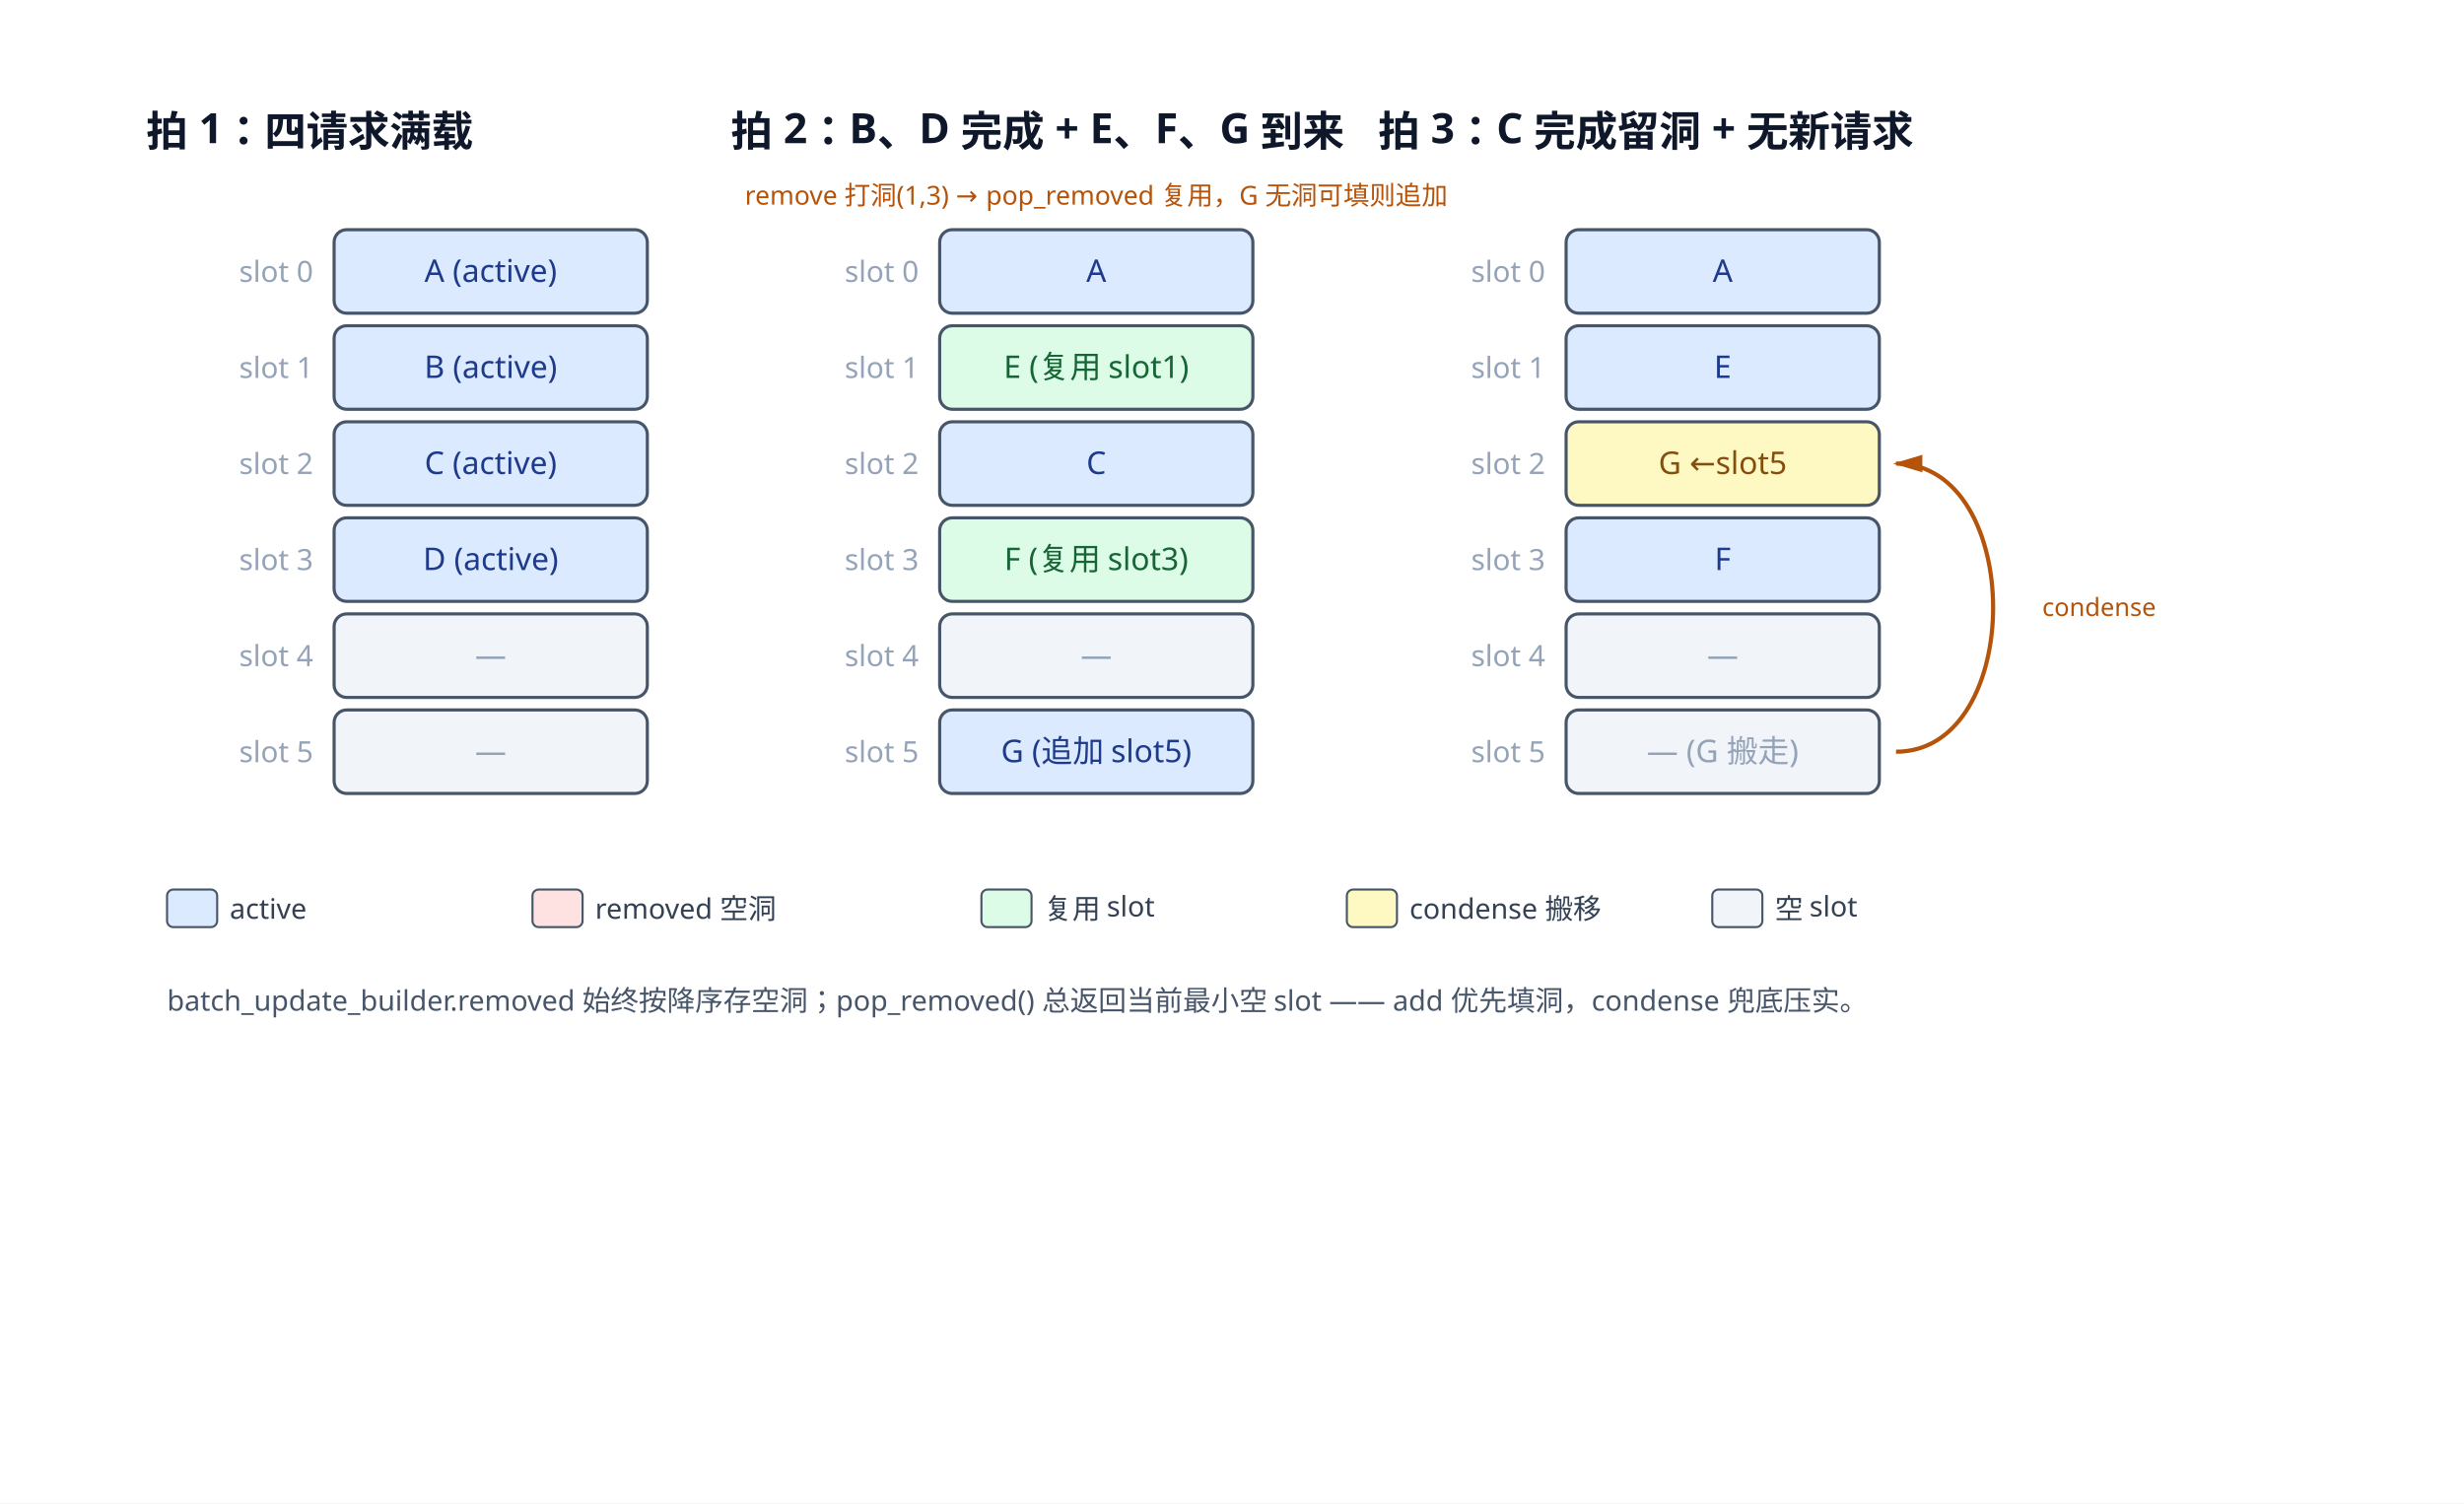
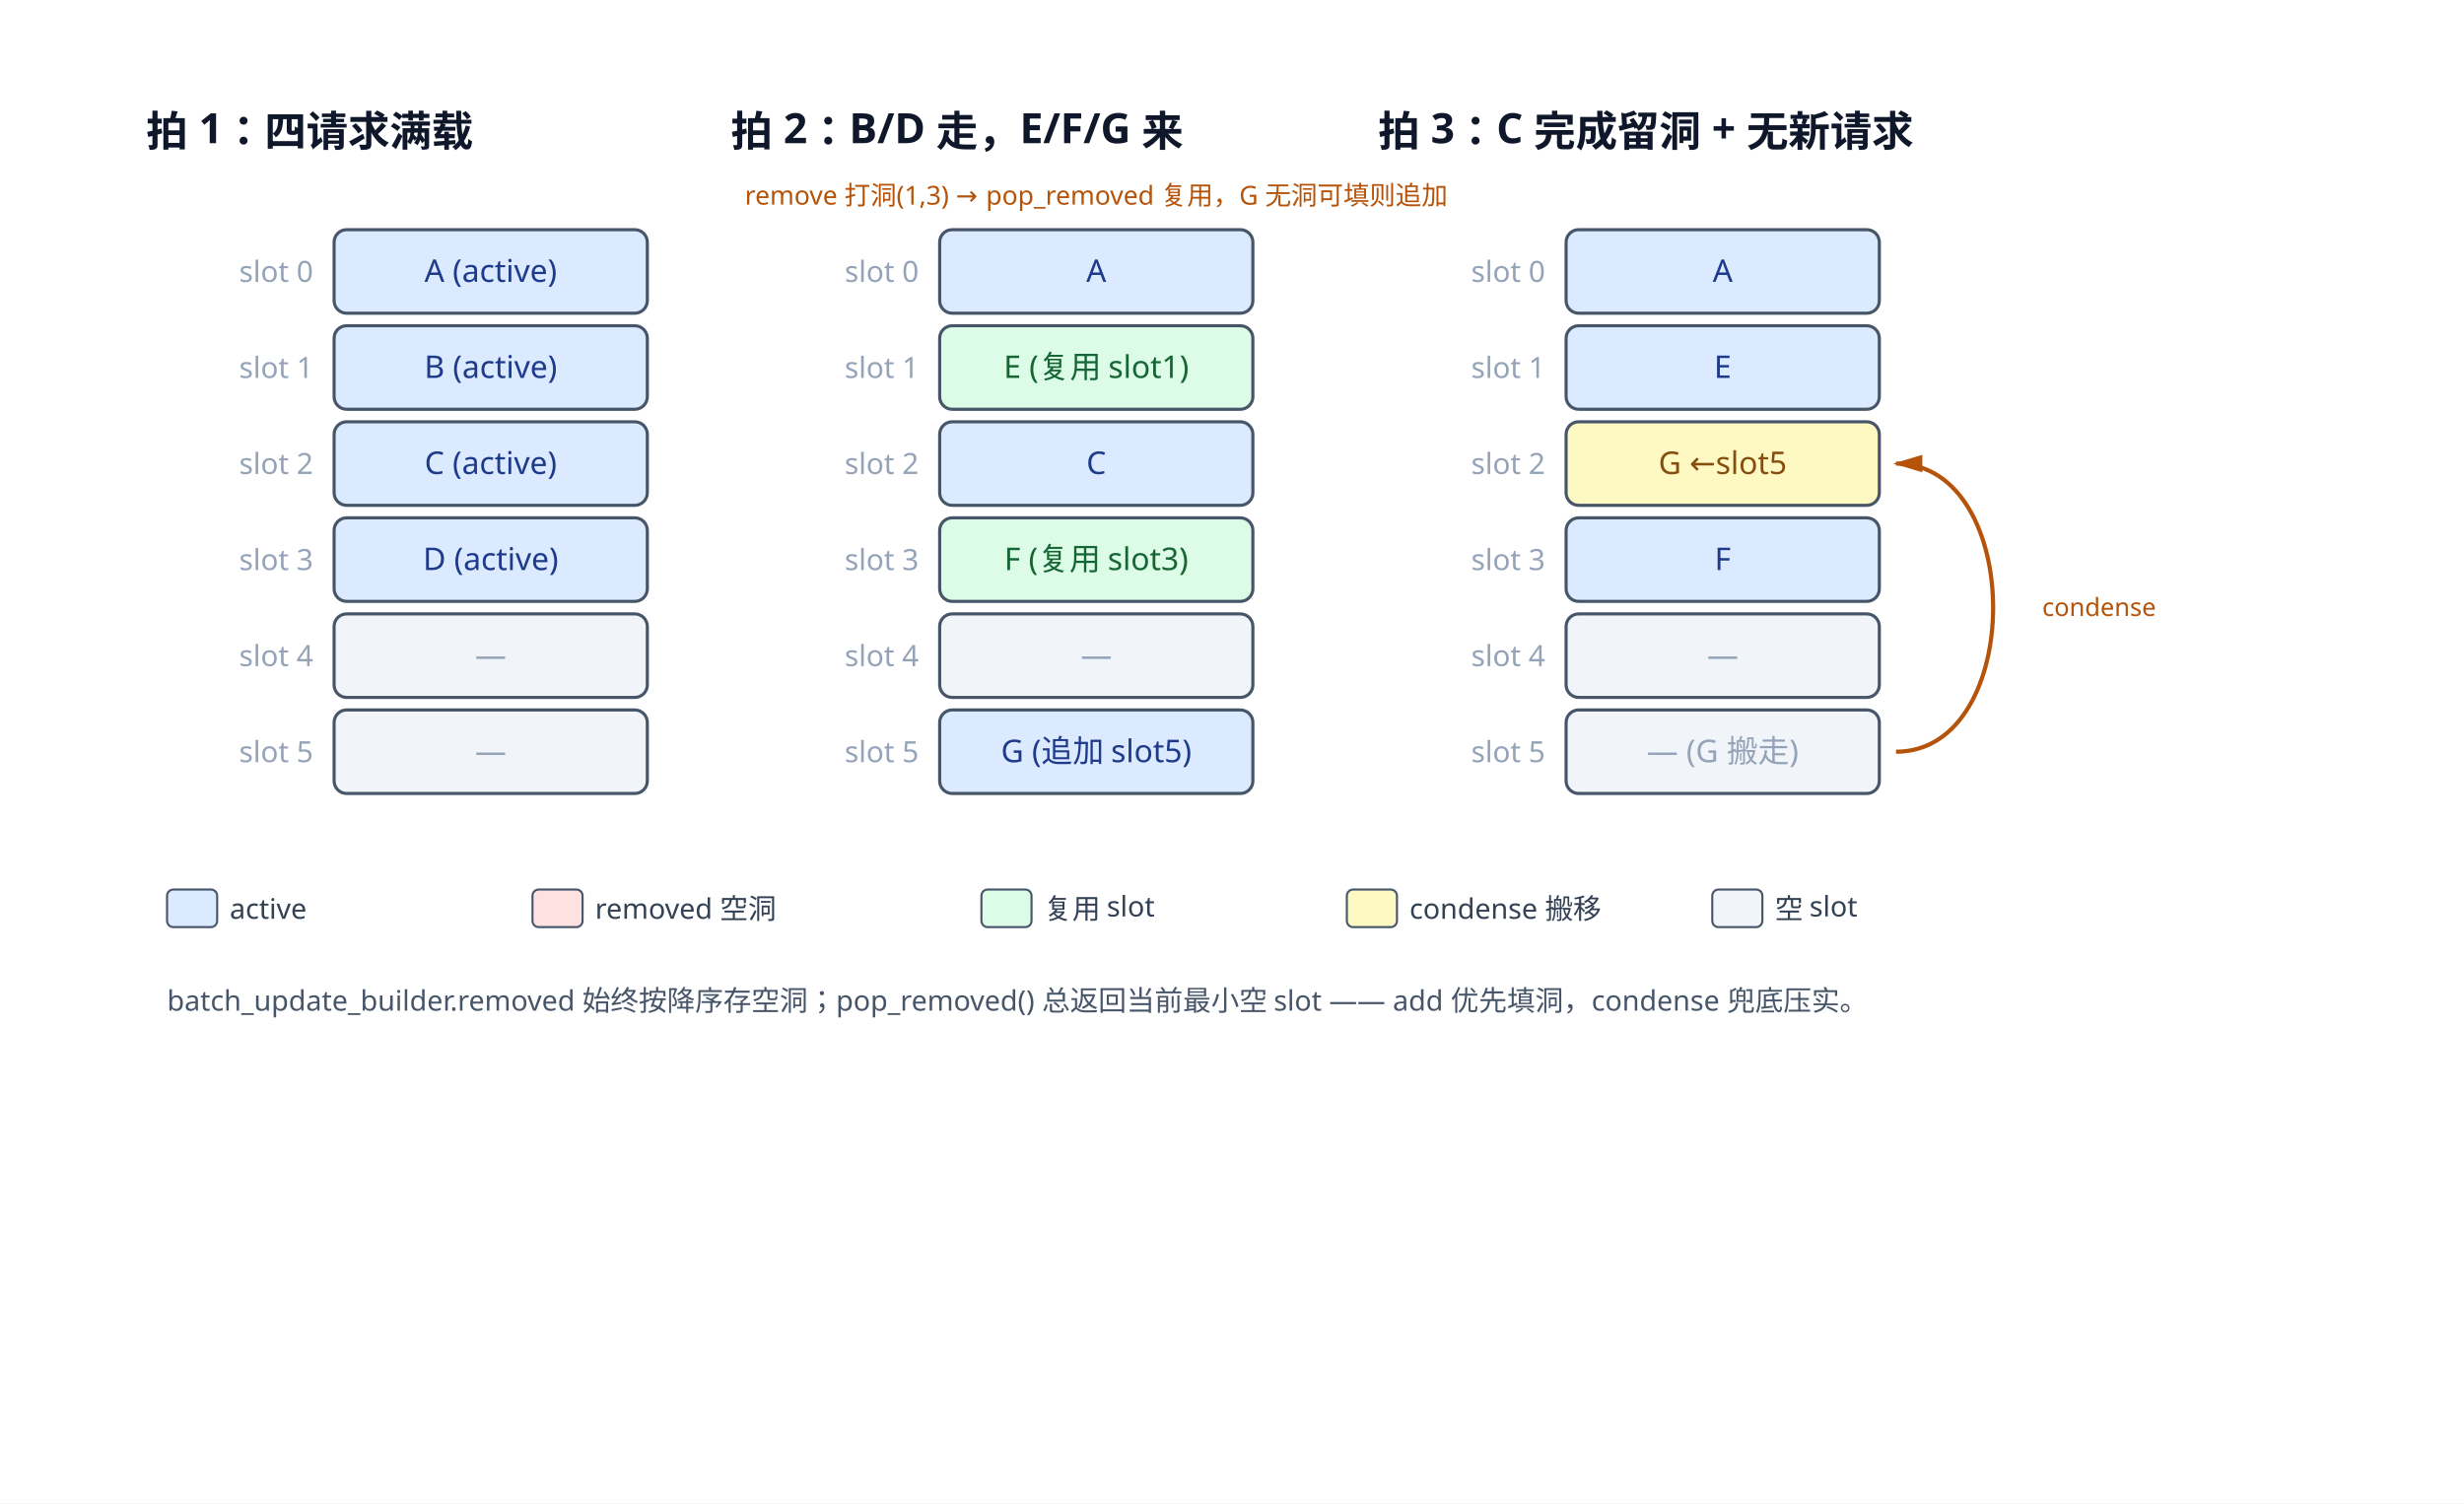
<svg xmlns="http://www.w3.org/2000/svg" viewBox="0 0 1180 720">
  <defs>
    <marker id="arr" viewBox="0 0 10 6" refX="9" refY="3" markerWidth="7" markerHeight="5" orient="auto">
      <path d="M0,0 L10,3 L0,6 Z" fill="#b45309" />
    </marker>
  </defs>
  <rect width="1180" height="720" fill="white" />
  <text x="70" y="70" font-family="sans-serif" font-size="20" font-weight="bold" fill="#0f172a">拍 1：四请求满载</text>
  <rect x="160" y="110" width="150" height="40" rx="6" fill="#dbeafe" stroke="#475569" stroke-width="1.5" />
  <text x="150" y="135" text-anchor="end" font-family="sans-serif" font-size="14" fill="#94a3b8">slot 0</text>
  <text x="235" y="135" text-anchor="middle" font-family="sans-serif" font-size="15" fill="#1e3a8a">A (active)</text>
  <rect x="160" y="156" width="150" height="40" rx="6" fill="#dbeafe" stroke="#475569" stroke-width="1.5" />
  <text x="150" y="181" text-anchor="end" font-family="sans-serif" font-size="14" fill="#94a3b8">slot 1</text>
  <text x="235" y="181" text-anchor="middle" font-family="sans-serif" font-size="15" fill="#1e3a8a">B (active)</text>
  <rect x="160" y="202" width="150" height="40" rx="6" fill="#dbeafe" stroke="#475569" stroke-width="1.5" />
  <text x="150" y="227" text-anchor="end" font-family="sans-serif" font-size="14" fill="#94a3b8">slot 2</text>
  <text x="235" y="227" text-anchor="middle" font-family="sans-serif" font-size="15" fill="#1e3a8a">C (active)</text>
  <rect x="160" y="248" width="150" height="40" rx="6" fill="#dbeafe" stroke="#475569" stroke-width="1.5" />
  <text x="150" y="273" text-anchor="end" font-family="sans-serif" font-size="14" fill="#94a3b8">slot 3</text>
  <text x="235" y="273" text-anchor="middle" font-family="sans-serif" font-size="15" fill="#1e3a8a">D (active)</text>
  <rect x="160" y="294" width="150" height="40" rx="6" fill="#f1f5f9" stroke="#475569" stroke-width="1.5" />
  <text x="150" y="319" text-anchor="end" font-family="sans-serif" font-size="14" fill="#94a3b8">slot 4</text>
  <text x="235" y="319" text-anchor="middle" font-family="sans-serif" font-size="15" fill="#94a3b8">—</text>
  <rect x="160" y="340" width="150" height="40" rx="6" fill="#f1f5f9" stroke="#475569" stroke-width="1.5" />
  <text x="150" y="365" text-anchor="end" font-family="sans-serif" font-size="14" fill="#94a3b8">slot 5</text>
  <text x="235" y="365" text-anchor="middle" font-family="sans-serif" font-size="15" fill="#94a3b8">—</text>
-   <text x="350" y="70" font-family="sans-serif" font-size="20" font-weight="bold" fill="#0f172a">拍 2：B、D 完成 + E、F、G 到来</text>
+   <text x="350" y="70" font-family="sans-serif" font-size="20" font-weight="bold" fill="#0f172a">拍 2：B/D 走，E/F/G 来</text>
  <rect x="450" y="110" width="150" height="40" rx="6" fill="#dbeafe" stroke="#475569" stroke-width="1.5" />
  <text x="440" y="135" text-anchor="end" font-family="sans-serif" font-size="14" fill="#94a3b8">slot 0</text>
  <text x="525" y="135" text-anchor="middle" font-family="sans-serif" font-size="15" fill="#1e3a8a">A</text>
  <rect x="450" y="156" width="150" height="40" rx="6" fill="#dcfce7" stroke="#475569" stroke-width="1.5" />
  <text x="440" y="181" text-anchor="end" font-family="sans-serif" font-size="14" fill="#94a3b8">slot 1</text>
  <text x="525" y="181" text-anchor="middle" font-family="sans-serif" font-size="15" fill="#166534">E  (复用 slot1)</text>
  <rect x="450" y="202" width="150" height="40" rx="6" fill="#dbeafe" stroke="#475569" stroke-width="1.5" />
  <text x="440" y="227" text-anchor="end" font-family="sans-serif" font-size="14" fill="#94a3b8">slot 2</text>
  <text x="525" y="227" text-anchor="middle" font-family="sans-serif" font-size="15" fill="#1e3a8a">C</text>
  <rect x="450" y="248" width="150" height="40" rx="6" fill="#dcfce7" stroke="#475569" stroke-width="1.5" />
  <text x="440" y="273" text-anchor="end" font-family="sans-serif" font-size="14" fill="#94a3b8">slot 3</text>
  <text x="525" y="273" text-anchor="middle" font-family="sans-serif" font-size="15" fill="#166534">F  (复用 slot3)</text>
  <rect x="450" y="294" width="150" height="40" rx="6" fill="#f1f5f9" stroke="#475569" stroke-width="1.5" />
  <text x="440" y="319" text-anchor="end" font-family="sans-serif" font-size="14" fill="#94a3b8">slot 4</text>
  <text x="525" y="319" text-anchor="middle" font-family="sans-serif" font-size="15" fill="#94a3b8">—</text>
  <rect x="450" y="340" width="150" height="40" rx="6" fill="#dbeafe" stroke="#475569" stroke-width="1.5" />
  <text x="440" y="365" text-anchor="end" font-family="sans-serif" font-size="14" fill="#94a3b8">slot 5</text>
  <text x="525" y="365" text-anchor="middle" font-family="sans-serif" font-size="15" fill="#1e3a8a">G  (追加 slot5)</text>
  <text x="525" y="98" text-anchor="middle" font-family="sans-serif" font-size="12.5" fill="#b45309">remove 打洞(1,3) → pop_removed 复用，G 无洞可填则追加</text>
  <text x="660" y="70" font-family="sans-serif" font-size="20" font-weight="bold" fill="#0f172a">拍 3：C 完成留洞 + 无新请求</text>
  <rect x="750" y="110" width="150" height="40" rx="6" fill="#dbeafe" stroke="#475569" stroke-width="1.5" />
  <text x="740" y="135" text-anchor="end" font-family="sans-serif" font-size="14" fill="#94a3b8">slot 0</text>
  <text x="825" y="135" text-anchor="middle" font-family="sans-serif" font-size="15" fill="#1e3a8a">A</text>
  <rect x="750" y="156" width="150" height="40" rx="6" fill="#dbeafe" stroke="#475569" stroke-width="1.5" />
  <text x="740" y="181" text-anchor="end" font-family="sans-serif" font-size="14" fill="#94a3b8">slot 1</text>
  <text x="825" y="181" text-anchor="middle" font-family="sans-serif" font-size="15" fill="#1e3a8a">E</text>
  <rect x="750" y="202" width="150" height="40" rx="6" fill="#fef9c3" stroke="#475569" stroke-width="1.5" />
  <text x="740" y="227" text-anchor="end" font-family="sans-serif" font-size="14" fill="#94a3b8">slot 2</text>
  <text x="825" y="227" text-anchor="middle" font-family="sans-serif" font-size="15" fill="#854d0e">G  ←slot5</text>
  <rect x="750" y="248" width="150" height="40" rx="6" fill="#dbeafe" stroke="#475569" stroke-width="1.5" />
  <text x="740" y="273" text-anchor="end" font-family="sans-serif" font-size="14" fill="#94a3b8">slot 3</text>
  <text x="825" y="273" text-anchor="middle" font-family="sans-serif" font-size="15" fill="#1e3a8a">F</text>
  <rect x="750" y="294" width="150" height="40" rx="6" fill="#f1f5f9" stroke="#475569" stroke-width="1.5" />
  <text x="740" y="319" text-anchor="end" font-family="sans-serif" font-size="14" fill="#94a3b8">slot 4</text>
  <text x="825" y="319" text-anchor="middle" font-family="sans-serif" font-size="15" fill="#94a3b8">—</text>
  <rect x="750" y="340" width="150" height="40" rx="6" fill="#f1f5f9" stroke="#475569" stroke-width="1.5" />
  <text x="740" y="365" text-anchor="end" font-family="sans-serif" font-size="14" fill="#94a3b8">slot 5</text>
  <text x="825" y="365" text-anchor="middle" font-family="sans-serif" font-size="15" fill="#94a3b8">—  (G 搬走)</text>
  <path d="M 908 360 C 970 360, 970 222, 908 222" fill="none" stroke="#b45309" stroke-width="2" marker-end="url(#arr)" />
  <text x="978 " y="295" font-family="sans-serif" font-size="12" fill="#b45309">condense</text>
  <rect x="80" y="426" width="24" height="18" rx="3" fill="#dbeafe" stroke="#475569" />
  <text x="110" y="440" font-family="sans-serif" font-size="13.5" fill="#334155">active</text>
  <rect x="255" y="426" width="24" height="18" rx="3" fill="#fee2e2" stroke="#475569" />
  <text x="285" y="440" font-family="sans-serif" font-size="13.5" fill="#334155">removed 空洞</text>
  <rect x="470" y="426" width="24" height="18" rx="3" fill="#dcfce7" stroke="#475569" />
  <text x="500" y="440" font-family="sans-serif" font-size="13.5" fill="#334155">复用 slot</text>
  <rect x="645" y="426" width="24" height="18" rx="3" fill="#fef9c3" stroke="#475569" />
  <text x="675" y="440" font-family="sans-serif" font-size="13.5" fill="#334155">condense 搬移</text>
  <rect x="820" y="426" width="24" height="18" rx="3" fill="#f1f5f9" stroke="#475569" />
  <text x="850" y="440" font-family="sans-serif" font-size="13.5" fill="#334155">空 slot</text>
  <text x="80" y="484" font-family="sans-serif" font-size="13.5" fill="#475569">batch_update_builder.removed 始终按降序存空洞；pop_removed() 总返回当前最小空 slot —— add 优先填洞，condense 兜底压实。</text>
</svg>
